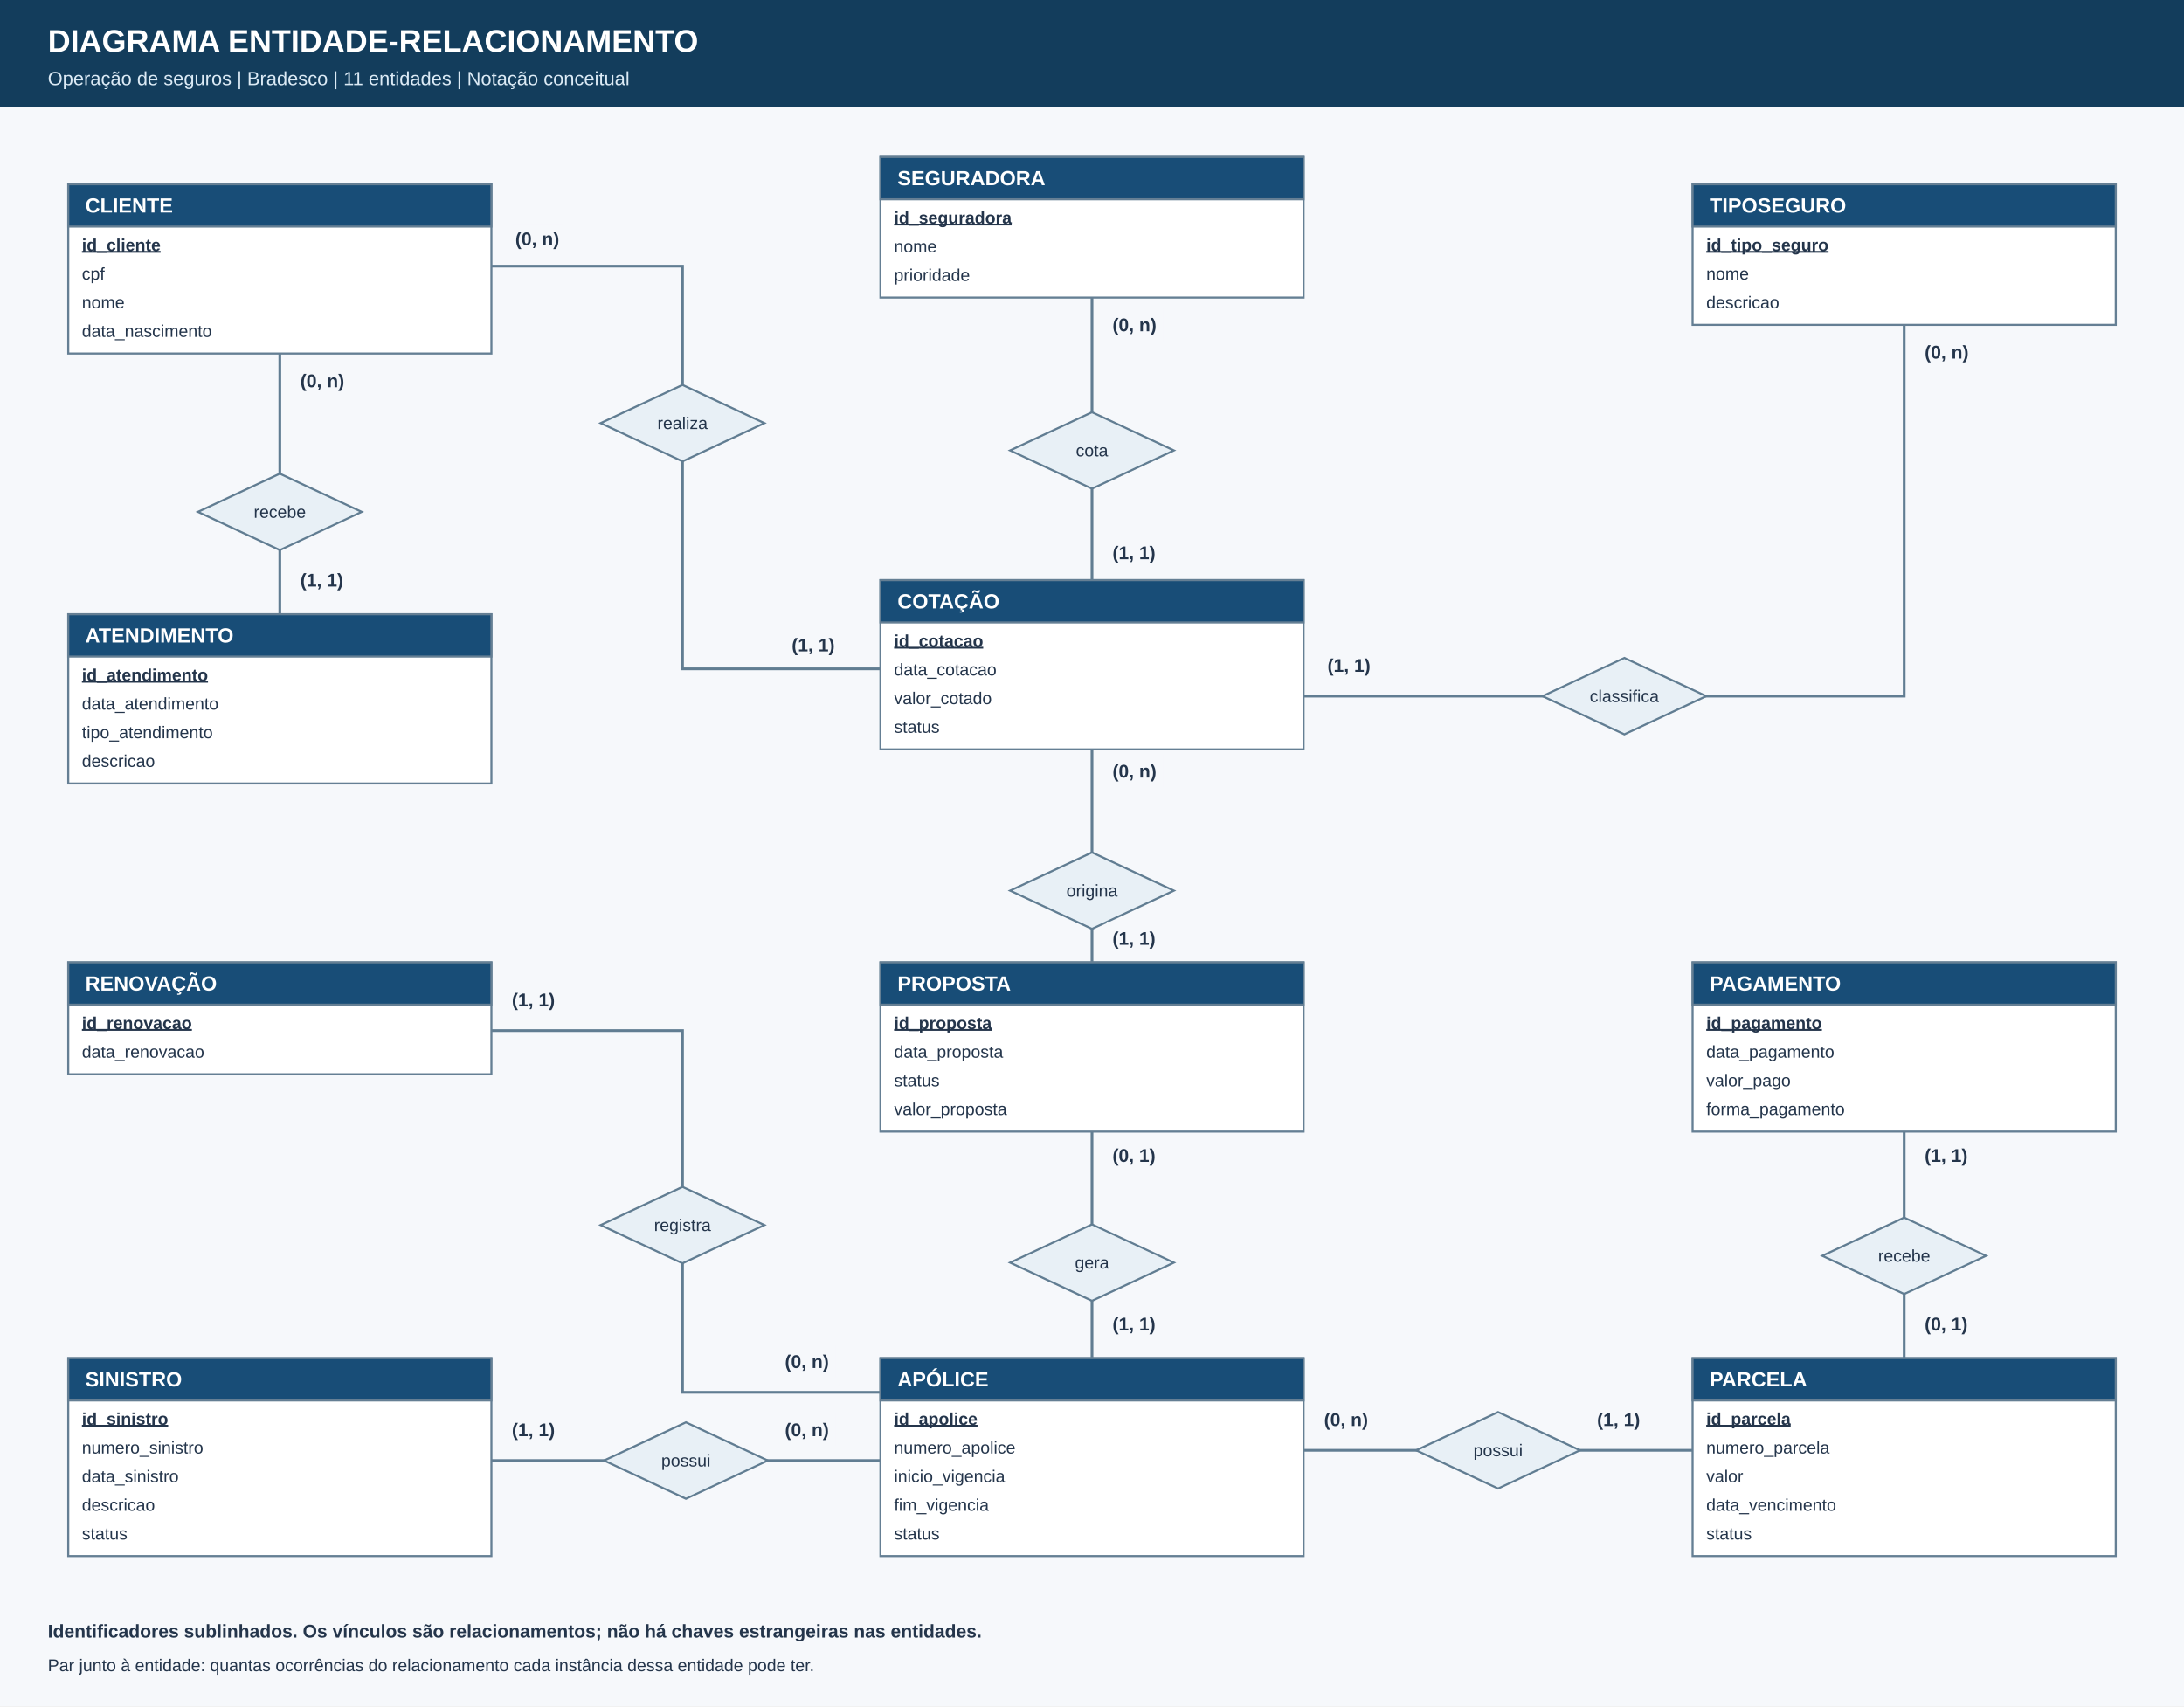
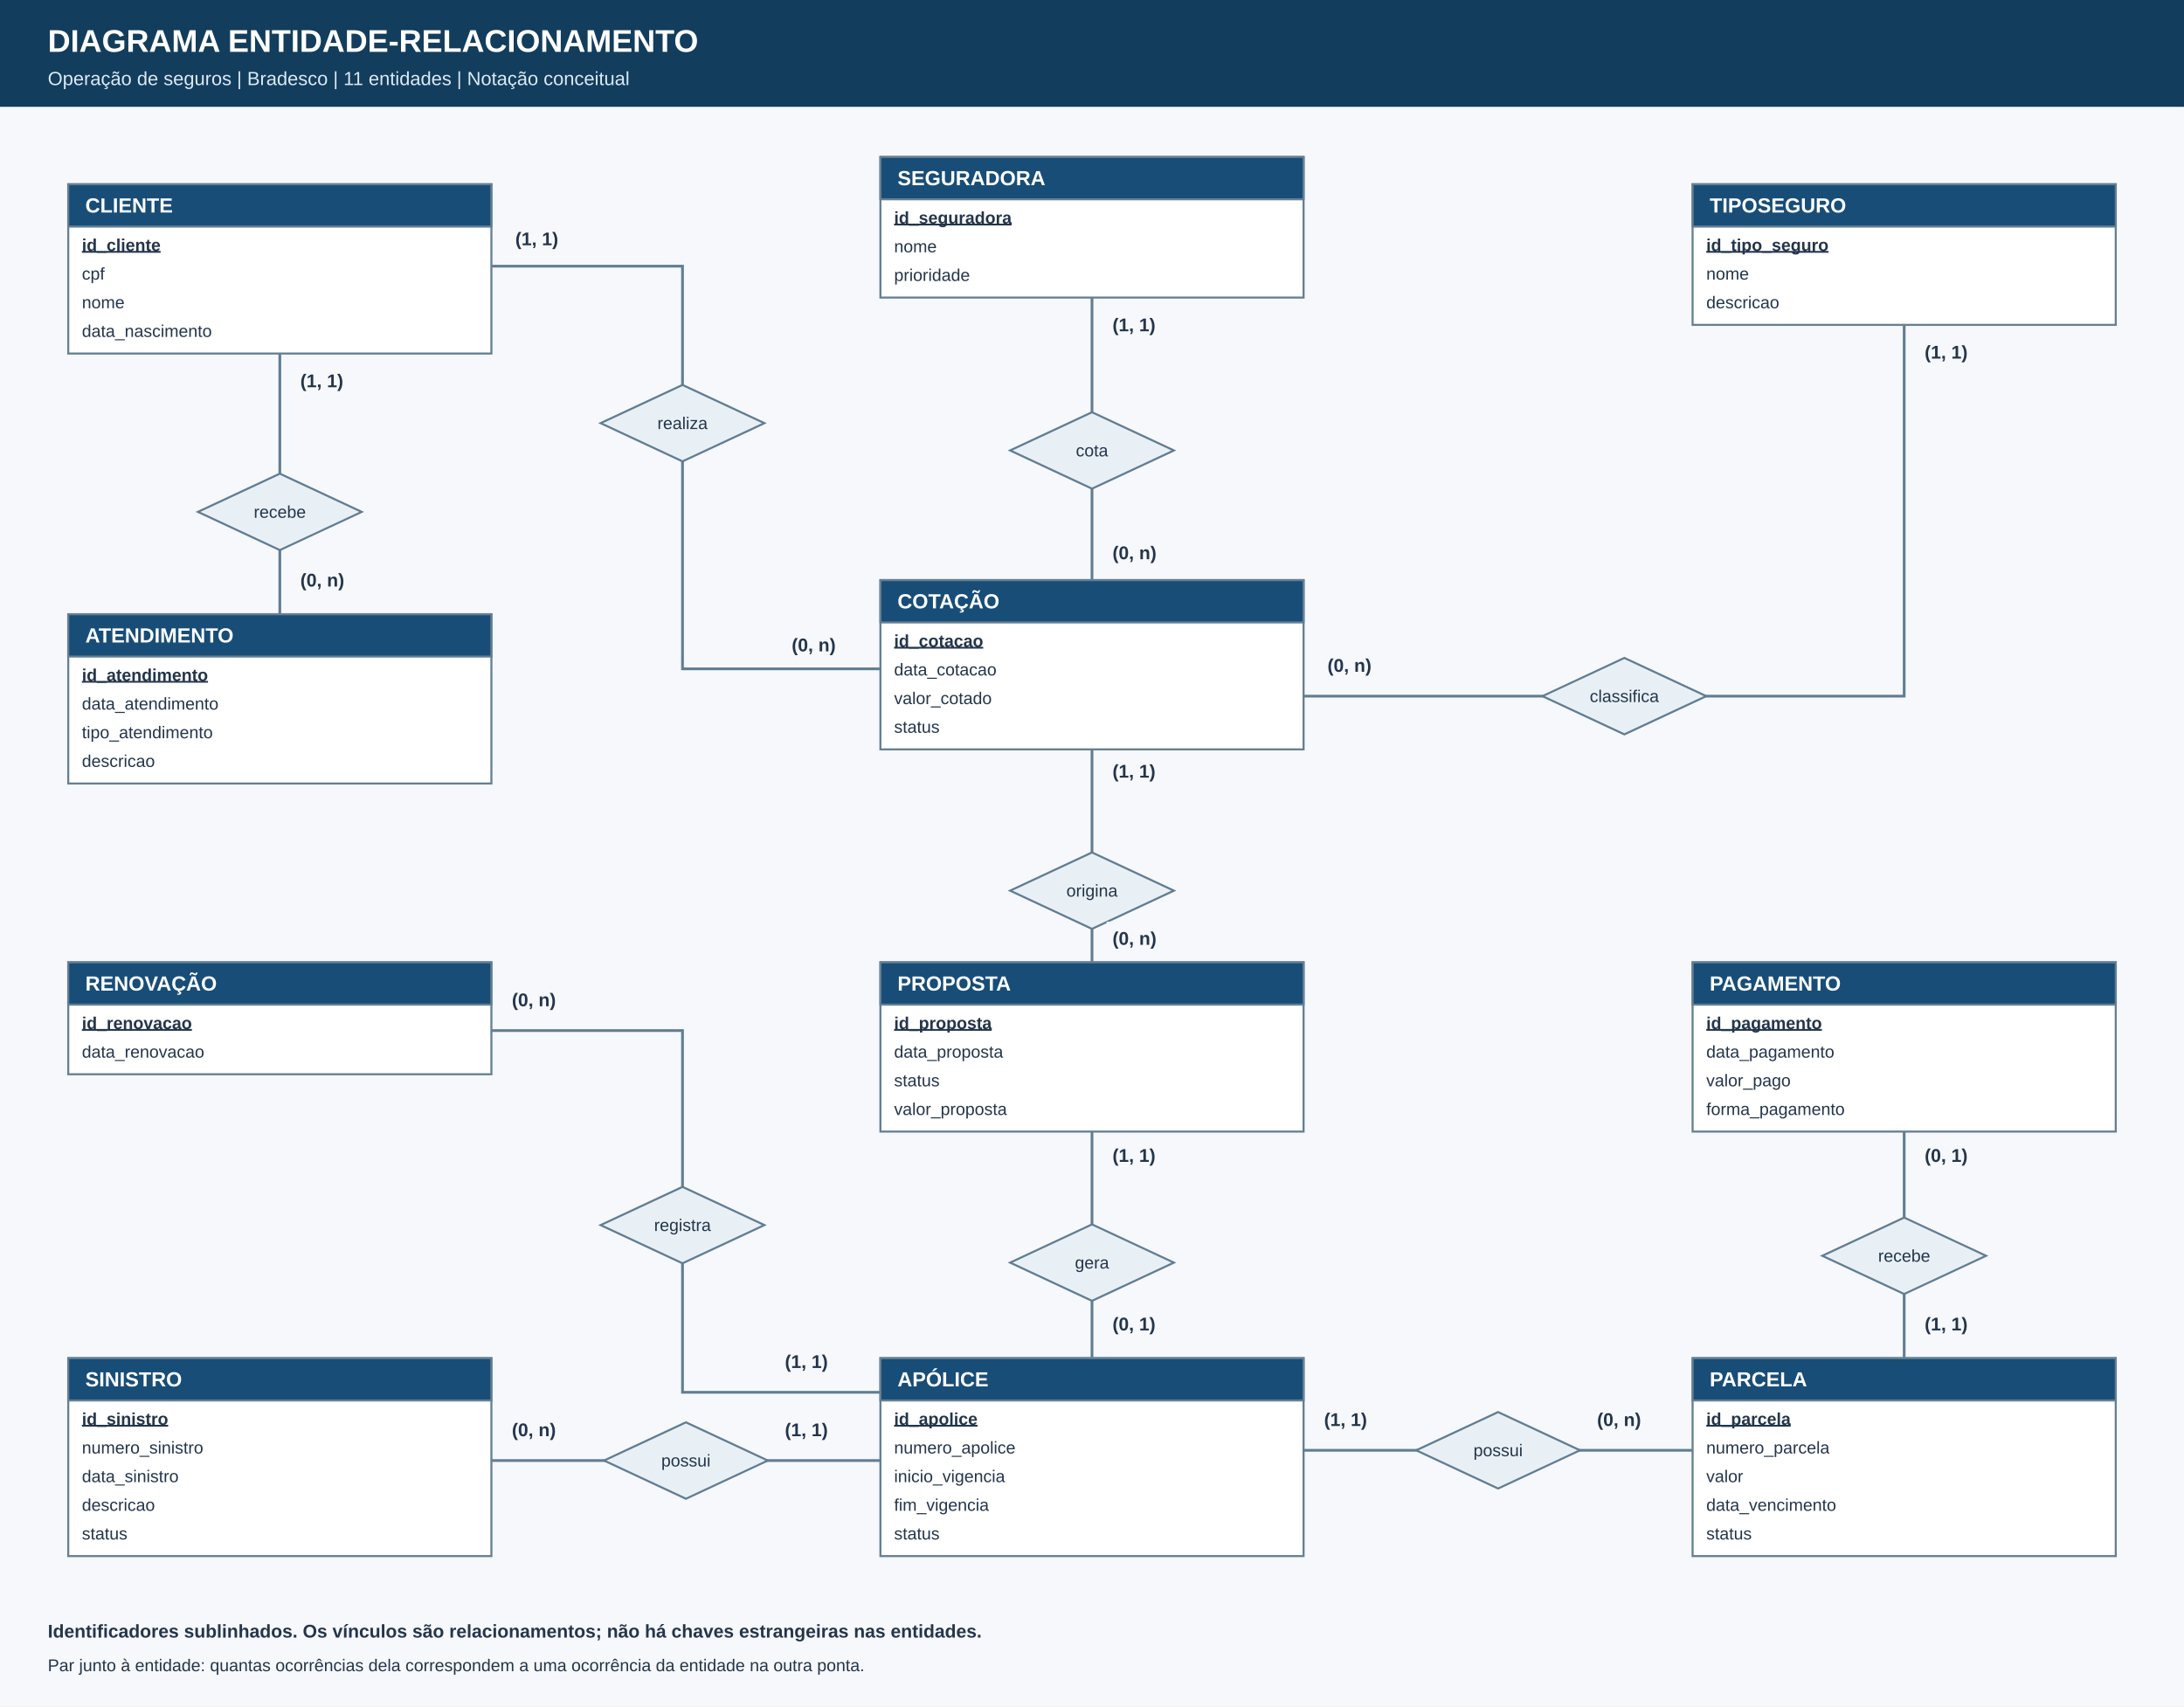
<svg xmlns="http://www.w3.org/2000/svg" width="3200" height="2500" viewBox="0 0 3200 2500">
  <rect width="100%" height="100%" fill="#f6f8fb" />
  <rect x="0" y="0" width="3200" height="155" fill="#133d5c" stroke="#133d5c" stroke-width="3" />
  <text x="70" y="60" font-family="Arial,sans-serif" font-size="46" font-weight="bold" text-anchor="start" dominant-baseline="central" fill="white" text-decoration="none">DIAGRAMA ENTIDADE-RELACIONAMENTO</text>
  <text x="70" y="115" font-family="Arial,sans-serif" font-size="28" font-weight="normal" text-anchor="start" dominant-baseline="central" fill="#dbeaf5" text-decoration="none">Operação de seguros | Bradesco | 11 entidades | Notação conceitual</text>
  <polyline points="720,390 1000,390 1000,980 1290,980" fill="none" stroke="#617d92" stroke-width="4" />
  <polygon points="880,620 1000,564 1120,620 1000,676 880,620" fill="#e8f0f6" stroke="#617d92" stroke-width="3" />
  <text x="1000" y="620" font-family="Arial,sans-serif" font-size="25" font-weight="normal" text-anchor="middle" dominant-baseline="central" fill="#24354b" text-decoration="none">realiza</text>
-   <rect x="748" y="327" width="80.0" height="46" fill="#f6f8fb" stroke="#f6f8fb" stroke-width="3" />
-   <text x="755" y="350" font-family="Arial,sans-serif" font-size="27" font-weight="bold" text-anchor="start" dominant-baseline="central" fill="#24354b" text-decoration="none">(0, n)</text>
-   <rect x="1153" y="922" width="78.0" height="46" fill="#f6f8fb" stroke="#f6f8fb" stroke-width="3" />
-   <text x="1160" y="945" font-family="Arial,sans-serif" font-size="27" font-weight="bold" text-anchor="start" dominant-baseline="central" fill="#24354b" text-decoration="none">(1, 1)</text>
+   <rect x="748" y="327" width="78.0" height="46" fill="#f6f8fb" stroke="#f6f8fb" stroke-width="3" />
+   <text x="755" y="350" font-family="Arial,sans-serif" font-size="27" font-weight="bold" text-anchor="start" dominant-baseline="central" fill="#24354b" text-decoration="none">(1, 1)</text>
+   <rect x="1153" y="922" width="80.0" height="46" fill="#f6f8fb" stroke="#f6f8fb" stroke-width="3" />
+   <text x="1160" y="945" font-family="Arial,sans-serif" font-size="27" font-weight="bold" text-anchor="start" dominant-baseline="central" fill="#24354b" text-decoration="none">(0, n)</text>
  <polyline points="410,518 410,900" fill="none" stroke="#617d92" stroke-width="4" />
  <polygon points="290,750 410,694 530,750 410,806 290,750" fill="#e8f0f6" stroke="#617d92" stroke-width="3" />
  <text x="410" y="750" font-family="Arial,sans-serif" font-size="25" font-weight="normal" text-anchor="middle" dominant-baseline="central" fill="#24354b" text-decoration="none">recebe</text>
-   <rect x="433" y="535" width="80.0" height="46" fill="#f6f8fb" stroke="#f6f8fb" stroke-width="3" />
-   <text x="440" y="558" font-family="Arial,sans-serif" font-size="27" font-weight="bold" text-anchor="start" dominant-baseline="central" fill="#24354b" text-decoration="none">(0, n)</text>
-   <rect x="433" y="827" width="78.0" height="46" fill="#f6f8fb" stroke="#f6f8fb" stroke-width="3" />
-   <text x="440" y="850" font-family="Arial,sans-serif" font-size="27" font-weight="bold" text-anchor="start" dominant-baseline="central" fill="#24354b" text-decoration="none">(1, 1)</text>
+   <rect x="433" y="535" width="78.0" height="46" fill="#f6f8fb" stroke="#f6f8fb" stroke-width="3" />
+   <text x="440" y="558" font-family="Arial,sans-serif" font-size="27" font-weight="bold" text-anchor="start" dominant-baseline="central" fill="#24354b" text-decoration="none">(1, 1)</text>
+   <rect x="433" y="827" width="80.0" height="46" fill="#f6f8fb" stroke="#f6f8fb" stroke-width="3" />
+   <text x="440" y="850" font-family="Arial,sans-serif" font-size="27" font-weight="bold" text-anchor="start" dominant-baseline="central" fill="#24354b" text-decoration="none">(0, n)</text>
  <polyline points="1600,436 1600,850" fill="none" stroke="#617d92" stroke-width="4" />
  <polygon points="1480,660 1600,604 1720,660 1600,716 1480,660" fill="#e8f0f6" stroke="#617d92" stroke-width="3" />
  <text x="1600" y="660" font-family="Arial,sans-serif" font-size="25" font-weight="normal" text-anchor="middle" dominant-baseline="central" fill="#24354b" text-decoration="none">cota</text>
-   <rect x="1623" y="453" width="80.0" height="46" fill="#f6f8fb" stroke="#f6f8fb" stroke-width="3" />
-   <text x="1630" y="476" font-family="Arial,sans-serif" font-size="27" font-weight="bold" text-anchor="start" dominant-baseline="central" fill="#24354b" text-decoration="none">(0, n)</text>
-   <rect x="1623" y="787" width="78.0" height="46" fill="#f6f8fb" stroke="#f6f8fb" stroke-width="3" />
-   <text x="1630" y="810" font-family="Arial,sans-serif" font-size="27" font-weight="bold" text-anchor="start" dominant-baseline="central" fill="#24354b" text-decoration="none">(1, 1)</text>
+   <rect x="1623" y="453" width="78.0" height="46" fill="#f6f8fb" stroke="#f6f8fb" stroke-width="3" />
+   <text x="1630" y="476" font-family="Arial,sans-serif" font-size="27" font-weight="bold" text-anchor="start" dominant-baseline="central" fill="#24354b" text-decoration="none">(1, 1)</text>
+   <rect x="1623" y="787" width="80.0" height="46" fill="#f6f8fb" stroke="#f6f8fb" stroke-width="3" />
+   <text x="1630" y="810" font-family="Arial,sans-serif" font-size="27" font-weight="bold" text-anchor="start" dominant-baseline="central" fill="#24354b" text-decoration="none">(0, n)</text>
  <polyline points="2790,476 2790,1020 1910,1020" fill="none" stroke="#617d92" stroke-width="4" />
  <polygon points="2260,1020 2380,964 2500,1020 2380,1076 2260,1020" fill="#e8f0f6" stroke="#617d92" stroke-width="3" />
  <text x="2380" y="1020" font-family="Arial,sans-serif" font-size="25" font-weight="normal" text-anchor="middle" dominant-baseline="central" fill="#24354b" text-decoration="none">classifica</text>
-   <rect x="2813" y="493" width="80.0" height="46" fill="#f6f8fb" stroke="#f6f8fb" stroke-width="3" />
-   <text x="2820" y="516" font-family="Arial,sans-serif" font-size="27" font-weight="bold" text-anchor="start" dominant-baseline="central" fill="#24354b" text-decoration="none">(0, n)</text>
-   <rect x="1938" y="952" width="78.0" height="46" fill="#f6f8fb" stroke="#f6f8fb" stroke-width="3" />
-   <text x="1945" y="975" font-family="Arial,sans-serif" font-size="27" font-weight="bold" text-anchor="start" dominant-baseline="central" fill="#24354b" text-decoration="none">(1, 1)</text>
+   <rect x="2813" y="493" width="78.0" height="46" fill="#f6f8fb" stroke="#f6f8fb" stroke-width="3" />
+   <text x="2820" y="516" font-family="Arial,sans-serif" font-size="27" font-weight="bold" text-anchor="start" dominant-baseline="central" fill="#24354b" text-decoration="none">(1, 1)</text>
+   <rect x="1938" y="952" width="80.0" height="46" fill="#f6f8fb" stroke="#f6f8fb" stroke-width="3" />
+   <text x="1945" y="975" font-family="Arial,sans-serif" font-size="27" font-weight="bold" text-anchor="start" dominant-baseline="central" fill="#24354b" text-decoration="none">(0, n)</text>
  <polyline points="1600,1098 1600,1410" fill="none" stroke="#617d92" stroke-width="4" />
  <polygon points="1480,1305 1600,1249 1720,1305 1600,1361 1480,1305" fill="#e8f0f6" stroke="#617d92" stroke-width="3" />
  <text x="1600" y="1305" font-family="Arial,sans-serif" font-size="25" font-weight="normal" text-anchor="middle" dominant-baseline="central" fill="#24354b" text-decoration="none">origina</text>
-   <rect x="1623" y="1107" width="80.0" height="46" fill="#f6f8fb" stroke="#f6f8fb" stroke-width="3" />
-   <text x="1630" y="1130" font-family="Arial,sans-serif" font-size="27" font-weight="bold" text-anchor="start" dominant-baseline="central" fill="#24354b" text-decoration="none">(0, n)</text>
-   <rect x="1623" y="1352" width="78.0" height="46" fill="#f6f8fb" stroke="#f6f8fb" stroke-width="3" />
-   <text x="1630" y="1375" font-family="Arial,sans-serif" font-size="27" font-weight="bold" text-anchor="start" dominant-baseline="central" fill="#24354b" text-decoration="none">(1, 1)</text>
+   <rect x="1623" y="1107" width="78.0" height="46" fill="#f6f8fb" stroke="#f6f8fb" stroke-width="3" />
+   <text x="1630" y="1130" font-family="Arial,sans-serif" font-size="27" font-weight="bold" text-anchor="start" dominant-baseline="central" fill="#24354b" text-decoration="none">(1, 1)</text>
+   <rect x="1623" y="1352" width="80.0" height="46" fill="#f6f8fb" stroke="#f6f8fb" stroke-width="3" />
+   <text x="1630" y="1375" font-family="Arial,sans-serif" font-size="27" font-weight="bold" text-anchor="start" dominant-baseline="central" fill="#24354b" text-decoration="none">(0, n)</text>
  <polyline points="1600,1658 1600,1990" fill="none" stroke="#617d92" stroke-width="4" />
  <polygon points="1480,1850 1600,1794 1720,1850 1600,1906 1480,1850" fill="#e8f0f6" stroke="#617d92" stroke-width="3" />
  <text x="1600" y="1850" font-family="Arial,sans-serif" font-size="25" font-weight="normal" text-anchor="middle" dominant-baseline="central" fill="#24354b" text-decoration="none">gera</text>
  <rect x="1623" y="1670" width="78.0" height="46" fill="#f6f8fb" stroke="#f6f8fb" stroke-width="3" />
-   <text x="1630" y="1693" font-family="Arial,sans-serif" font-size="27" font-weight="bold" text-anchor="start" dominant-baseline="central" fill="#24354b" text-decoration="none">(0, 1)</text>
+   <text x="1630" y="1693" font-family="Arial,sans-serif" font-size="27" font-weight="bold" text-anchor="start" dominant-baseline="central" fill="#24354b" text-decoration="none">(1, 1)</text>
  <rect x="1623" y="1917" width="78.0" height="46" fill="#f6f8fb" stroke="#f6f8fb" stroke-width="3" />
-   <text x="1630" y="1940" font-family="Arial,sans-serif" font-size="27" font-weight="bold" text-anchor="start" dominant-baseline="central" fill="#24354b" text-decoration="none">(1, 1)</text>
+   <text x="1630" y="1940" font-family="Arial,sans-serif" font-size="27" font-weight="bold" text-anchor="start" dominant-baseline="central" fill="#24354b" text-decoration="none">(0, 1)</text>
  <polyline points="1910,2125 2480,2125" fill="none" stroke="#617d92" stroke-width="4" />
  <polygon points="2075,2125 2195,2069 2315,2125 2195,2181 2075,2125" fill="#e8f0f6" stroke="#617d92" stroke-width="3" />
  <text x="2195" y="2125" font-family="Arial,sans-serif" font-size="25" font-weight="normal" text-anchor="middle" dominant-baseline="central" fill="#24354b" text-decoration="none">possui</text>
-   <rect x="1933" y="2057" width="80.0" height="46" fill="#f6f8fb" stroke="#f6f8fb" stroke-width="3" />
-   <text x="1940" y="2080" font-family="Arial,sans-serif" font-size="27" font-weight="bold" text-anchor="start" dominant-baseline="central" fill="#24354b" text-decoration="none">(0, n)</text>
-   <rect x="2333" y="2057" width="78.0" height="46" fill="#f6f8fb" stroke="#f6f8fb" stroke-width="3" />
-   <text x="2340" y="2080" font-family="Arial,sans-serif" font-size="27" font-weight="bold" text-anchor="start" dominant-baseline="central" fill="#24354b" text-decoration="none">(1, 1)</text>
+   <rect x="1933" y="2057" width="78.0" height="46" fill="#f6f8fb" stroke="#f6f8fb" stroke-width="3" />
+   <text x="1940" y="2080" font-family="Arial,sans-serif" font-size="27" font-weight="bold" text-anchor="start" dominant-baseline="central" fill="#24354b" text-decoration="none">(1, 1)</text>
+   <rect x="2333" y="2057" width="80.0" height="46" fill="#f6f8fb" stroke="#f6f8fb" stroke-width="3" />
+   <text x="2340" y="2080" font-family="Arial,sans-serif" font-size="27" font-weight="bold" text-anchor="start" dominant-baseline="central" fill="#24354b" text-decoration="none">(0, n)</text>
  <polyline points="2790,1990 2790,1658" fill="none" stroke="#617d92" stroke-width="4" />
  <polygon points="2670,1840 2790,1784 2910,1840 2790,1896 2670,1840" fill="#e8f0f6" stroke="#617d92" stroke-width="3" />
  <text x="2790" y="1840" font-family="Arial,sans-serif" font-size="25" font-weight="normal" text-anchor="middle" dominant-baseline="central" fill="#24354b" text-decoration="none">recebe</text>
  <rect x="2813" y="1917" width="78.0" height="46" fill="#f6f8fb" stroke="#f6f8fb" stroke-width="3" />
-   <text x="2820" y="1940" font-family="Arial,sans-serif" font-size="27" font-weight="bold" text-anchor="start" dominant-baseline="central" fill="#24354b" text-decoration="none">(0, 1)</text>
+   <text x="2820" y="1940" font-family="Arial,sans-serif" font-size="27" font-weight="bold" text-anchor="start" dominant-baseline="central" fill="#24354b" text-decoration="none">(1, 1)</text>
  <rect x="2813" y="1670" width="78.0" height="46" fill="#f6f8fb" stroke="#f6f8fb" stroke-width="3" />
-   <text x="2820" y="1693" font-family="Arial,sans-serif" font-size="27" font-weight="bold" text-anchor="start" dominant-baseline="central" fill="#24354b" text-decoration="none">(1, 1)</text>
+   <text x="2820" y="1693" font-family="Arial,sans-serif" font-size="27" font-weight="bold" text-anchor="start" dominant-baseline="central" fill="#24354b" text-decoration="none">(0, 1)</text>
  <polyline points="1290,2140 720,2140" fill="none" stroke="#617d92" stroke-width="4" />
  <polygon points="885,2140 1005,2084 1125,2140 1005,2196 885,2140" fill="#e8f0f6" stroke="#617d92" stroke-width="3" />
  <text x="1005" y="2140" font-family="Arial,sans-serif" font-size="25" font-weight="normal" text-anchor="middle" dominant-baseline="central" fill="#24354b" text-decoration="none">possui</text>
-   <rect x="1143" y="2072" width="80.0" height="46" fill="#f6f8fb" stroke="#f6f8fb" stroke-width="3" />
-   <text x="1150" y="2095" font-family="Arial,sans-serif" font-size="27" font-weight="bold" text-anchor="start" dominant-baseline="central" fill="#24354b" text-decoration="none">(0, n)</text>
-   <rect x="743" y="2072" width="78.0" height="46" fill="#f6f8fb" stroke="#f6f8fb" stroke-width="3" />
-   <text x="750" y="2095" font-family="Arial,sans-serif" font-size="27" font-weight="bold" text-anchor="start" dominant-baseline="central" fill="#24354b" text-decoration="none">(1, 1)</text>
+   <rect x="1143" y="2072" width="78.0" height="46" fill="#f6f8fb" stroke="#f6f8fb" stroke-width="3" />
+   <text x="1150" y="2095" font-family="Arial,sans-serif" font-size="27" font-weight="bold" text-anchor="start" dominant-baseline="central" fill="#24354b" text-decoration="none">(1, 1)</text>
+   <rect x="743" y="2072" width="80.0" height="46" fill="#f6f8fb" stroke="#f6f8fb" stroke-width="3" />
+   <text x="750" y="2095" font-family="Arial,sans-serif" font-size="27" font-weight="bold" text-anchor="start" dominant-baseline="central" fill="#24354b" text-decoration="none">(0, n)</text>
  <polyline points="1290,2040 1000,2040 1000,1510 720,1510" fill="none" stroke="#617d92" stroke-width="4" />
  <polygon points="880,1795 1000,1739 1120,1795 1000,1851 880,1795" fill="#e8f0f6" stroke="#617d92" stroke-width="3" />
  <text x="1000" y="1795" font-family="Arial,sans-serif" font-size="25" font-weight="normal" text-anchor="middle" dominant-baseline="central" fill="#24354b" text-decoration="none">registra</text>
-   <rect x="1143" y="1972" width="80.0" height="46" fill="#f6f8fb" stroke="#f6f8fb" stroke-width="3" />
-   <text x="1150" y="1995" font-family="Arial,sans-serif" font-size="27" font-weight="bold" text-anchor="start" dominant-baseline="central" fill="#24354b" text-decoration="none">(0, n)</text>
-   <rect x="743" y="1442" width="78.0" height="46" fill="#f6f8fb" stroke="#f6f8fb" stroke-width="3" />
-   <text x="750" y="1465" font-family="Arial,sans-serif" font-size="27" font-weight="bold" text-anchor="start" dominant-baseline="central" fill="#24354b" text-decoration="none">(1, 1)</text>
+   <rect x="1143" y="1972" width="78.0" height="46" fill="#f6f8fb" stroke="#f6f8fb" stroke-width="3" />
+   <text x="1150" y="1995" font-family="Arial,sans-serif" font-size="27" font-weight="bold" text-anchor="start" dominant-baseline="central" fill="#24354b" text-decoration="none">(1, 1)</text>
+   <rect x="743" y="1442" width="80.0" height="46" fill="#f6f8fb" stroke="#f6f8fb" stroke-width="3" />
+   <text x="750" y="1465" font-family="Arial,sans-serif" font-size="27" font-weight="bold" text-anchor="start" dominant-baseline="central" fill="#24354b" text-decoration="none">(0, n)</text>
  <rect x="100" y="270" width="620" height="248" fill="white" stroke="#657f94" stroke-width="3" />
  <rect x="100" y="270" width="620" height="62" fill="#184d77" stroke="#657f94" stroke-width="3" />
  <text x="125" y="301" font-family="Arial,sans-serif" font-size="30" font-weight="bold" text-anchor="start" dominant-baseline="central" fill="white" text-decoration="none">CLIENTE</text>
  <text x="120" y="359" font-family="Arial,sans-serif" font-size="25" font-weight="bold" text-anchor="start" dominant-baseline="central" fill="#24354b" text-decoration="underline">id_cliente</text>
  <text x="120" y="401" font-family="Arial,sans-serif" font-size="25" font-weight="normal" text-anchor="start" dominant-baseline="central" fill="#24354b" text-decoration="none">cpf</text>
  <text x="120" y="443" font-family="Arial,sans-serif" font-size="25" font-weight="normal" text-anchor="start" dominant-baseline="central" fill="#24354b" text-decoration="none">nome</text>
  <text x="120" y="485" font-family="Arial,sans-serif" font-size="25" font-weight="normal" text-anchor="start" dominant-baseline="central" fill="#24354b" text-decoration="none">data_nascimento</text>
  <rect x="1290" y="230" width="620" height="206" fill="white" stroke="#657f94" stroke-width="3" />
  <rect x="1290" y="230" width="620" height="62" fill="#184d77" stroke="#657f94" stroke-width="3" />
  <text x="1315" y="261" font-family="Arial,sans-serif" font-size="30" font-weight="bold" text-anchor="start" dominant-baseline="central" fill="white" text-decoration="none">SEGURADORA</text>
  <text x="1310" y="319" font-family="Arial,sans-serif" font-size="25" font-weight="bold" text-anchor="start" dominant-baseline="central" fill="#24354b" text-decoration="underline">id_seguradora</text>
  <text x="1310" y="361" font-family="Arial,sans-serif" font-size="25" font-weight="normal" text-anchor="start" dominant-baseline="central" fill="#24354b" text-decoration="none">nome</text>
  <text x="1310" y="403" font-family="Arial,sans-serif" font-size="25" font-weight="normal" text-anchor="start" dominant-baseline="central" fill="#24354b" text-decoration="none">prioridade</text>
  <rect x="2480" y="270" width="620" height="206" fill="white" stroke="#657f94" stroke-width="3" />
  <rect x="2480" y="270" width="620" height="62" fill="#184d77" stroke="#657f94" stroke-width="3" />
  <text x="2505" y="301" font-family="Arial,sans-serif" font-size="30" font-weight="bold" text-anchor="start" dominant-baseline="central" fill="white" text-decoration="none">TIPOSEGURO</text>
  <text x="2500" y="359" font-family="Arial,sans-serif" font-size="25" font-weight="bold" text-anchor="start" dominant-baseline="central" fill="#24354b" text-decoration="underline">id_tipo_seguro</text>
  <text x="2500" y="401" font-family="Arial,sans-serif" font-size="25" font-weight="normal" text-anchor="start" dominant-baseline="central" fill="#24354b" text-decoration="none">nome</text>
  <text x="2500" y="443" font-family="Arial,sans-serif" font-size="25" font-weight="normal" text-anchor="start" dominant-baseline="central" fill="#24354b" text-decoration="none">descricao</text>
  <rect x="1290" y="850" width="620" height="248" fill="white" stroke="#657f94" stroke-width="3" />
  <rect x="1290" y="850" width="620" height="62" fill="#184d77" stroke="#657f94" stroke-width="3" />
  <text x="1315" y="881" font-family="Arial,sans-serif" font-size="30" font-weight="bold" text-anchor="start" dominant-baseline="central" fill="white" text-decoration="none">COTAÇÃO</text>
  <text x="1310" y="939" font-family="Arial,sans-serif" font-size="25" font-weight="bold" text-anchor="start" dominant-baseline="central" fill="#24354b" text-decoration="underline">id_cotacao</text>
  <text x="1310" y="981" font-family="Arial,sans-serif" font-size="25" font-weight="normal" text-anchor="start" dominant-baseline="central" fill="#24354b" text-decoration="none">data_cotacao</text>
  <text x="1310" y="1023" font-family="Arial,sans-serif" font-size="25" font-weight="normal" text-anchor="start" dominant-baseline="central" fill="#24354b" text-decoration="none">valor_cotado</text>
  <text x="1310" y="1065" font-family="Arial,sans-serif" font-size="25" font-weight="normal" text-anchor="start" dominant-baseline="central" fill="#24354b" text-decoration="none">status</text>
  <rect x="1290" y="1410" width="620" height="248" fill="white" stroke="#657f94" stroke-width="3" />
  <rect x="1290" y="1410" width="620" height="62" fill="#184d77" stroke="#657f94" stroke-width="3" />
  <text x="1315" y="1441" font-family="Arial,sans-serif" font-size="30" font-weight="bold" text-anchor="start" dominant-baseline="central" fill="white" text-decoration="none">PROPOSTA</text>
  <text x="1310" y="1499" font-family="Arial,sans-serif" font-size="25" font-weight="bold" text-anchor="start" dominant-baseline="central" fill="#24354b" text-decoration="underline">id_proposta</text>
  <text x="1310" y="1541" font-family="Arial,sans-serif" font-size="25" font-weight="normal" text-anchor="start" dominant-baseline="central" fill="#24354b" text-decoration="none">data_proposta</text>
  <text x="1310" y="1583" font-family="Arial,sans-serif" font-size="25" font-weight="normal" text-anchor="start" dominant-baseline="central" fill="#24354b" text-decoration="none">status</text>
  <text x="1310" y="1625" font-family="Arial,sans-serif" font-size="25" font-weight="normal" text-anchor="start" dominant-baseline="central" fill="#24354b" text-decoration="none">valor_proposta</text>
  <rect x="1290" y="1990" width="620" height="290" fill="white" stroke="#657f94" stroke-width="3" />
  <rect x="1290" y="1990" width="620" height="62" fill="#184d77" stroke="#657f94" stroke-width="3" />
  <text x="1315" y="2021" font-family="Arial,sans-serif" font-size="30" font-weight="bold" text-anchor="start" dominant-baseline="central" fill="white" text-decoration="none">APÓLICE</text>
  <text x="1310" y="2079" font-family="Arial,sans-serif" font-size="25" font-weight="bold" text-anchor="start" dominant-baseline="central" fill="#24354b" text-decoration="underline">id_apolice</text>
  <text x="1310" y="2121" font-family="Arial,sans-serif" font-size="25" font-weight="normal" text-anchor="start" dominant-baseline="central" fill="#24354b" text-decoration="none">numero_apolice</text>
  <text x="1310" y="2163" font-family="Arial,sans-serif" font-size="25" font-weight="normal" text-anchor="start" dominant-baseline="central" fill="#24354b" text-decoration="none">inicio_vigencia</text>
  <text x="1310" y="2205" font-family="Arial,sans-serif" font-size="25" font-weight="normal" text-anchor="start" dominant-baseline="central" fill="#24354b" text-decoration="none">fim_vigencia</text>
  <text x="1310" y="2247" font-family="Arial,sans-serif" font-size="25" font-weight="normal" text-anchor="start" dominant-baseline="central" fill="#24354b" text-decoration="none">status</text>
  <rect x="2480" y="1990" width="620" height="290" fill="white" stroke="#657f94" stroke-width="3" />
  <rect x="2480" y="1990" width="620" height="62" fill="#184d77" stroke="#657f94" stroke-width="3" />
  <text x="2505" y="2021" font-family="Arial,sans-serif" font-size="30" font-weight="bold" text-anchor="start" dominant-baseline="central" fill="white" text-decoration="none">PARCELA</text>
  <text x="2500" y="2079" font-family="Arial,sans-serif" font-size="25" font-weight="bold" text-anchor="start" dominant-baseline="central" fill="#24354b" text-decoration="underline">id_parcela</text>
  <text x="2500" y="2121" font-family="Arial,sans-serif" font-size="25" font-weight="normal" text-anchor="start" dominant-baseline="central" fill="#24354b" text-decoration="none">numero_parcela</text>
  <text x="2500" y="2163" font-family="Arial,sans-serif" font-size="25" font-weight="normal" text-anchor="start" dominant-baseline="central" fill="#24354b" text-decoration="none">valor</text>
  <text x="2500" y="2205" font-family="Arial,sans-serif" font-size="25" font-weight="normal" text-anchor="start" dominant-baseline="central" fill="#24354b" text-decoration="none">data_vencimento</text>
  <text x="2500" y="2247" font-family="Arial,sans-serif" font-size="25" font-weight="normal" text-anchor="start" dominant-baseline="central" fill="#24354b" text-decoration="none">status</text>
  <rect x="2480" y="1410" width="620" height="248" fill="white" stroke="#657f94" stroke-width="3" />
  <rect x="2480" y="1410" width="620" height="62" fill="#184d77" stroke="#657f94" stroke-width="3" />
  <text x="2505" y="1441" font-family="Arial,sans-serif" font-size="30" font-weight="bold" text-anchor="start" dominant-baseline="central" fill="white" text-decoration="none">PAGAMENTO</text>
  <text x="2500" y="1499" font-family="Arial,sans-serif" font-size="25" font-weight="bold" text-anchor="start" dominant-baseline="central" fill="#24354b" text-decoration="underline">id_pagamento</text>
  <text x="2500" y="1541" font-family="Arial,sans-serif" font-size="25" font-weight="normal" text-anchor="start" dominant-baseline="central" fill="#24354b" text-decoration="none">data_pagamento</text>
  <text x="2500" y="1583" font-family="Arial,sans-serif" font-size="25" font-weight="normal" text-anchor="start" dominant-baseline="central" fill="#24354b" text-decoration="none">valor_pago</text>
  <text x="2500" y="1625" font-family="Arial,sans-serif" font-size="25" font-weight="normal" text-anchor="start" dominant-baseline="central" fill="#24354b" text-decoration="none">forma_pagamento</text>
  <rect x="100" y="900" width="620" height="248" fill="white" stroke="#657f94" stroke-width="3" />
  <rect x="100" y="900" width="620" height="62" fill="#184d77" stroke="#657f94" stroke-width="3" />
  <text x="125" y="931" font-family="Arial,sans-serif" font-size="30" font-weight="bold" text-anchor="start" dominant-baseline="central" fill="white" text-decoration="none">ATENDIMENTO</text>
  <text x="120" y="989" font-family="Arial,sans-serif" font-size="25" font-weight="bold" text-anchor="start" dominant-baseline="central" fill="#24354b" text-decoration="underline">id_atendimento</text>
  <text x="120" y="1031" font-family="Arial,sans-serif" font-size="25" font-weight="normal" text-anchor="start" dominant-baseline="central" fill="#24354b" text-decoration="none">data_atendimento</text>
  <text x="120" y="1073" font-family="Arial,sans-serif" font-size="25" font-weight="normal" text-anchor="start" dominant-baseline="central" fill="#24354b" text-decoration="none">tipo_atendimento</text>
  <text x="120" y="1115" font-family="Arial,sans-serif" font-size="25" font-weight="normal" text-anchor="start" dominant-baseline="central" fill="#24354b" text-decoration="none">descricao</text>
  <rect x="100" y="1990" width="620" height="290" fill="white" stroke="#657f94" stroke-width="3" />
  <rect x="100" y="1990" width="620" height="62" fill="#184d77" stroke="#657f94" stroke-width="3" />
  <text x="125" y="2021" font-family="Arial,sans-serif" font-size="30" font-weight="bold" text-anchor="start" dominant-baseline="central" fill="white" text-decoration="none">SINISTRO</text>
  <text x="120" y="2079" font-family="Arial,sans-serif" font-size="25" font-weight="bold" text-anchor="start" dominant-baseline="central" fill="#24354b" text-decoration="underline">id_sinistro</text>
  <text x="120" y="2121" font-family="Arial,sans-serif" font-size="25" font-weight="normal" text-anchor="start" dominant-baseline="central" fill="#24354b" text-decoration="none">numero_sinistro</text>
  <text x="120" y="2163" font-family="Arial,sans-serif" font-size="25" font-weight="normal" text-anchor="start" dominant-baseline="central" fill="#24354b" text-decoration="none">data_sinistro</text>
  <text x="120" y="2205" font-family="Arial,sans-serif" font-size="25" font-weight="normal" text-anchor="start" dominant-baseline="central" fill="#24354b" text-decoration="none">descricao</text>
  <text x="120" y="2247" font-family="Arial,sans-serif" font-size="25" font-weight="normal" text-anchor="start" dominant-baseline="central" fill="#24354b" text-decoration="none">status</text>
  <rect x="100" y="1410" width="620" height="164" fill="white" stroke="#657f94" stroke-width="3" />
  <rect x="100" y="1410" width="620" height="62" fill="#184d77" stroke="#657f94" stroke-width="3" />
  <text x="125" y="1441" font-family="Arial,sans-serif" font-size="30" font-weight="bold" text-anchor="start" dominant-baseline="central" fill="white" text-decoration="none">RENOVAÇÃO</text>
  <text x="120" y="1499" font-family="Arial,sans-serif" font-size="25" font-weight="bold" text-anchor="start" dominant-baseline="central" fill="#24354b" text-decoration="underline">id_renovacao</text>
  <text x="120" y="1541" font-family="Arial,sans-serif" font-size="25" font-weight="normal" text-anchor="start" dominant-baseline="central" fill="#24354b" text-decoration="none">data_renovacao</text>
  <text x="70" y="2390" font-family="Arial,sans-serif" font-size="27" font-weight="bold" text-anchor="start" dominant-baseline="central" fill="#24354b" text-decoration="none">Identificadores sublinhados. Os vínculos são relacionamentos; não há chaves estrangeiras nas entidades.</text>
-   <text x="70" y="2440" font-family="Arial,sans-serif" font-size="25" font-weight="normal" text-anchor="start" dominant-baseline="central" fill="#24354b" text-decoration="none">Par junto à entidade: quantas ocorrências do relacionamento cada instância dessa entidade pode ter.</text>
+   <text x="70" y="2440" font-family="Arial,sans-serif" font-size="25" font-weight="normal" text-anchor="start" dominant-baseline="central" fill="#24354b" text-decoration="none">Par junto à entidade: quantas ocorrências dela correspondem a uma ocorrência da entidade na outra ponta.</text>
</svg>
